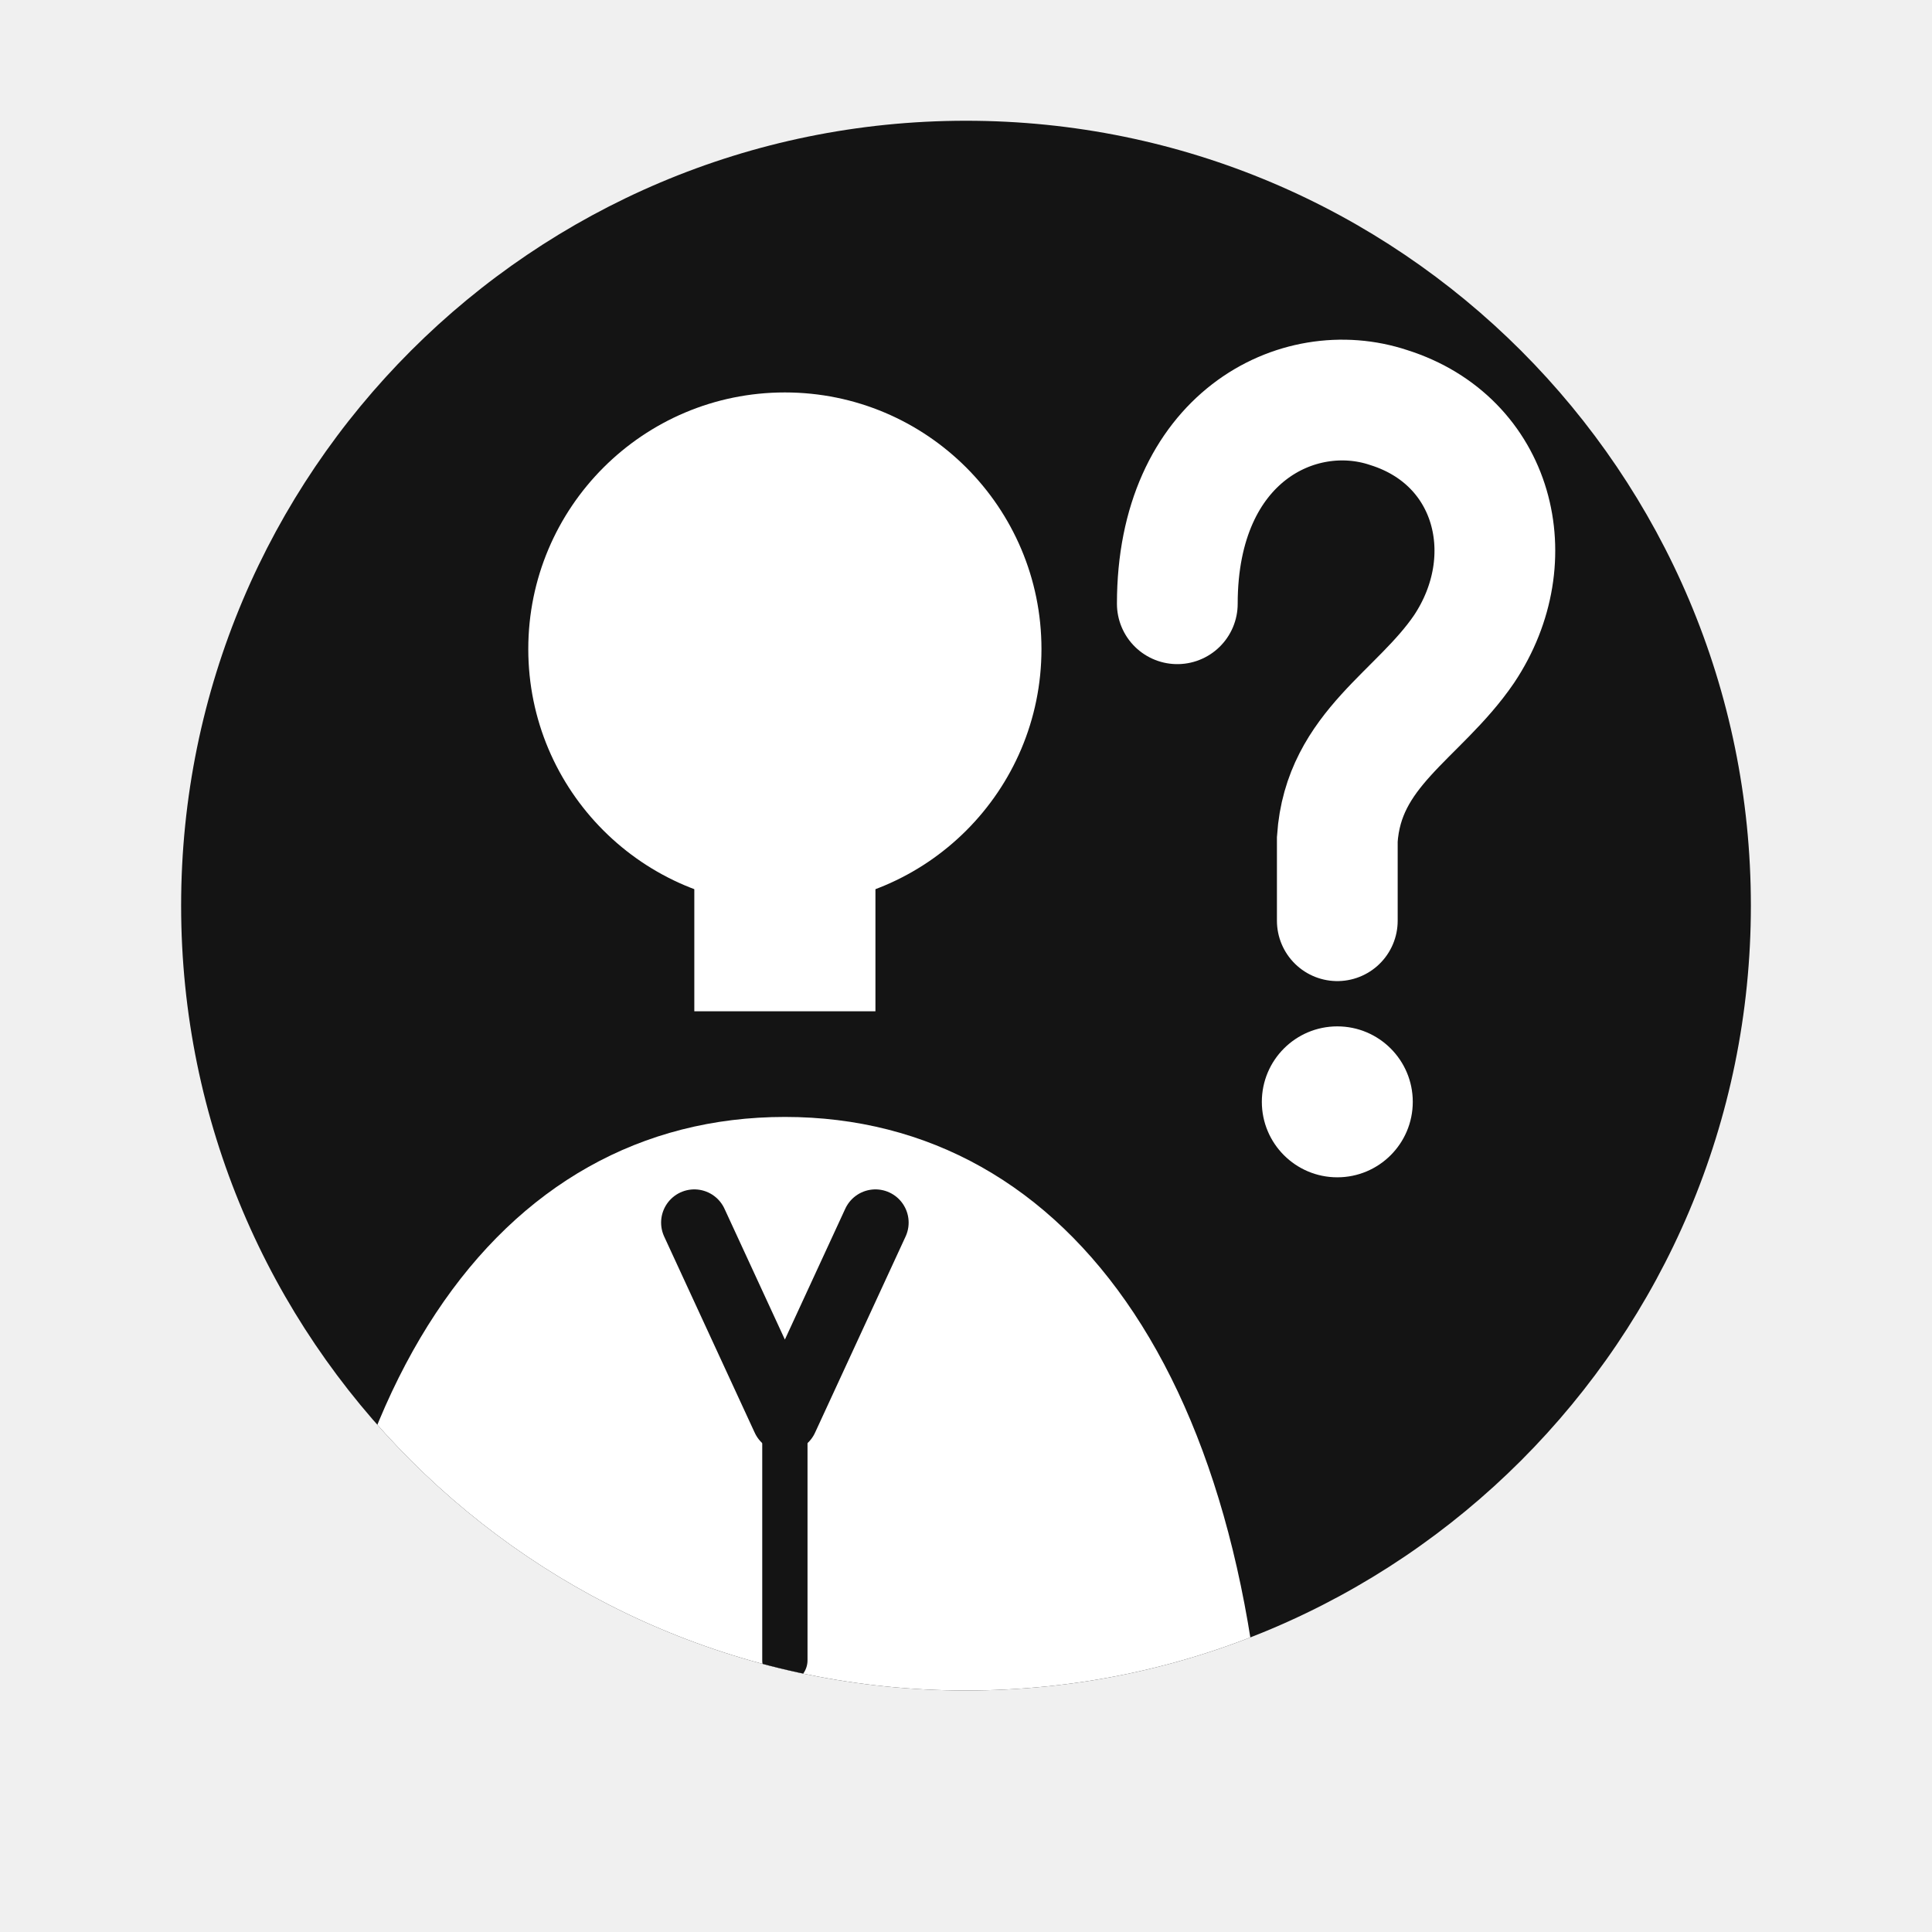
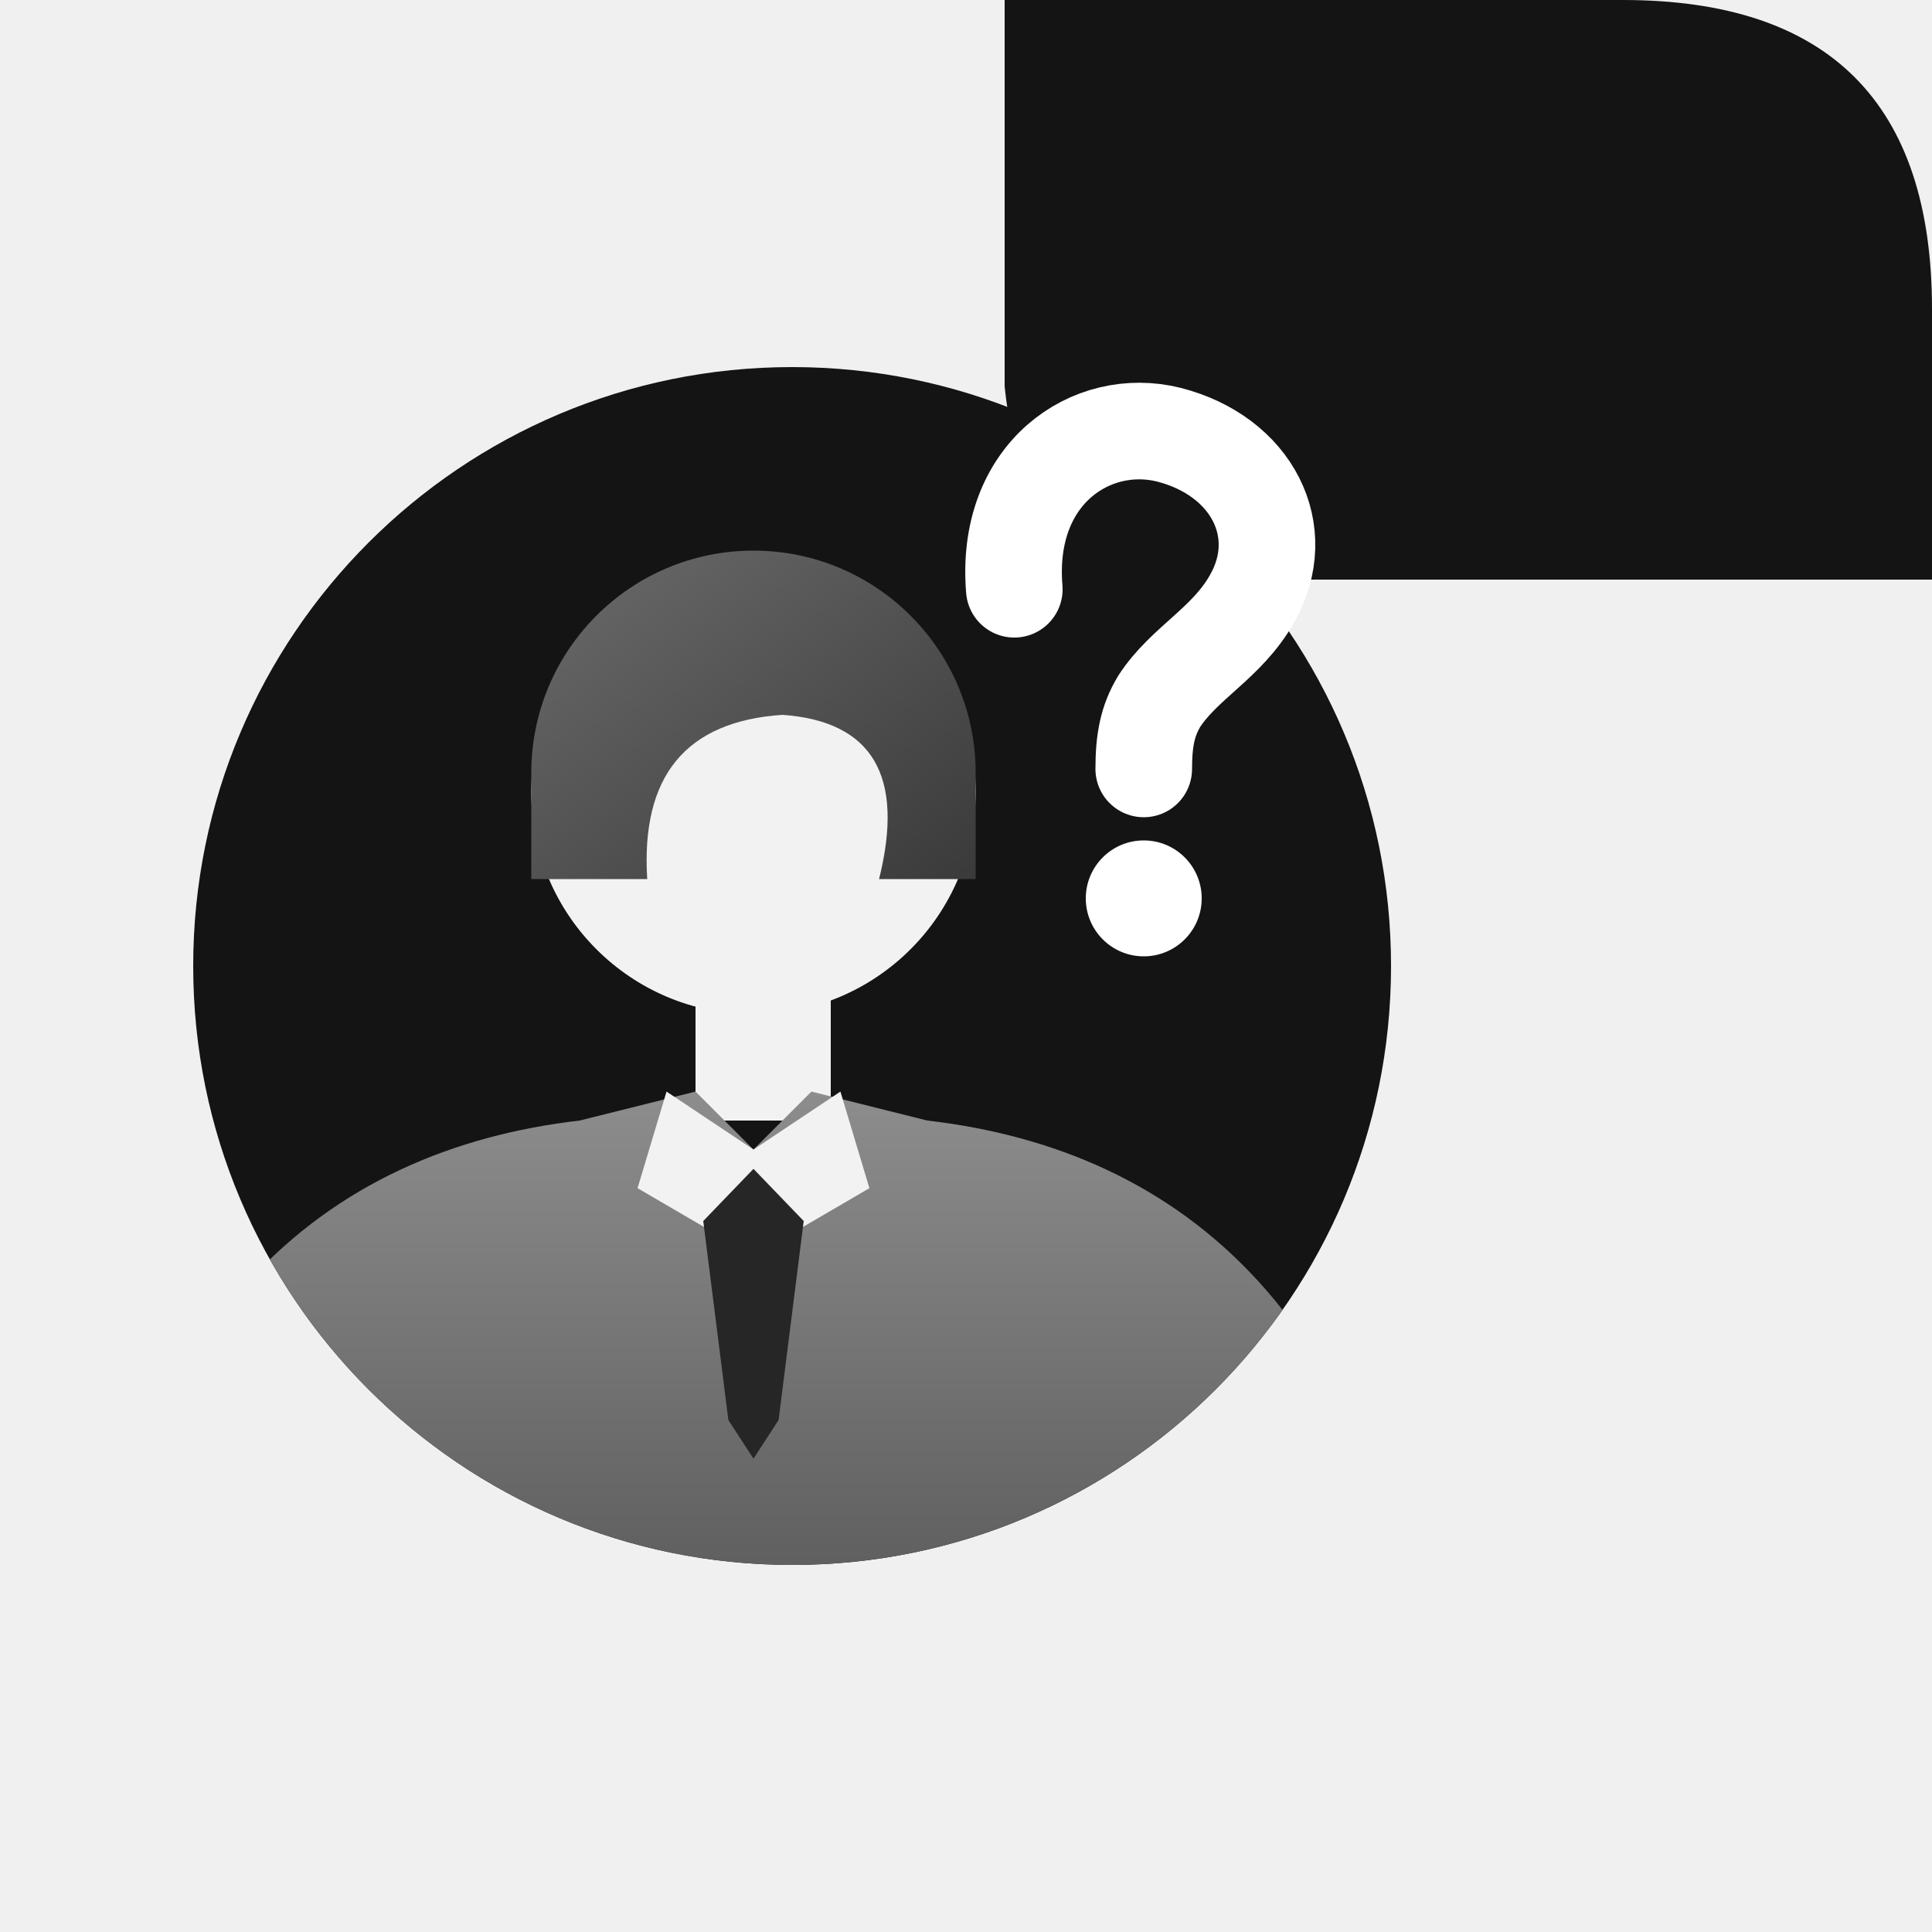
- <svg xmlns="http://www.w3.org/2000/svg" viewBox="0 0 64 64">
-   <circle cx="32" cy="30" r="26" fill="#141414" />
-   <clipPath id="bust">
-     <circle cx="32" cy="30" r="26" />
-   </clipPath>
-   <g clip-path="url(#bust)">
-     <circle cx="26" cy="21.5" r="8.5" fill="#fff" />
-     <rect x="23" y="28.5" width="6" height="5" fill="#fff" />
-     <path d="M10 62c0-16 6.5-25 16-25s16 9 16 25v4H10v-4z" fill="#fff" />
-     <path d="M23 40.5 26 47l3-6.5" stroke="#141414" stroke-width="2.2" fill="none" stroke-linejoin="round" stroke-linecap="round" />
-     <path d="M26 47v8" stroke="#141414" stroke-width="1.5" stroke-linecap="round" />
+ <svg xmlns="http://www.w3.org/2000/svg" viewBox="0 0 100 100">
+   <defs>
+     <clipPath id="askBust">
+       <circle cx="41" cy="50" r="31" />
+     </clipPath>
+     <linearGradient id="askHair" x1="0" y1="0" x2="1" y2="1">
+       <stop offset="0" stop-color="#6b6b6b" />
+       <stop offset="1" stop-color="#3a3a3a" />
+     </linearGradient>
+     <linearGradient id="askSuit" x1="0" y1="0" x2="0" y2="1">
+       <stop offset="0" stop-color="#8d8d8d" />
+       <stop offset="1" stop-color="#4f4f4f" />
+     </linearGradient>
+   </defs>
+   <g fill="#141414">
+     <circle cx="41" cy="50" r="31" />
+     <path d="M52 0 H84 Q100 0 100 16 V30 H62 Q53 30 52 20 Z" />
  </g>
-   <path d="M39 20c0-5.5 4-7.5 7-6.5 3.5 1.1 4.5 5 2.5 8-1.5 2.2-4 3.3-4.2 6.3v2.7" stroke="#fff" stroke-width="4" stroke-linecap="round" fill="none" />
-   <circle cx="44.3" cy="36.5" r="2.5" fill="#fff" />
+   <g clip-path="url(#askBust)">
+     <rect x="36" y="49" width="7" height="9" fill="#f2f2f2" />
+     <path d="M4 90 C6 68 17 59.5 30 58 L36 56.5 L39 59.5 L42 56.5 L48 58 C61 59.5 72 68 74 90 Z" fill="url(#askSuit)" />
+     <path d="M34.5 56.5 L39 59.5 L43.5 56.5 L45 61.5 L39 65 L33 61.5 Z" fill="#f2f2f2" />
+     <path d="M39 60.5 L41.6 63.2 L40.3 73.5 L39 75.5 L37.7 73.5 L36.4 63.2 Z" fill="#262626" />
+     <circle cx="39" cy="41" r="11.5" fill="#f2f2f2" />
+     <path d="M27.5 45.5 V40 A11.5 11.5 0 0 1 50.5 40 V45.5 H45.5 Q47.5 37.5 40.5 37 Q33 37.5 33.5 45.5 Z" fill="url(#askHair)" />
+   </g>
+   <path d="M52.5 30.5 C52 24.5 56.5 21.5 60.5 22.5 C64.8 23.6 66.8 27.5 64.8 31 C63.5 33.3 61.3 34.3 60 36.3 C59.4 37.3 59.2 38.3 59.2 39.8" fill="none" stroke="#fff" stroke-width="5" stroke-linecap="round" />
+   <circle cx="59.2" cy="46.5" r="3" fill="#fff" />
</svg>
